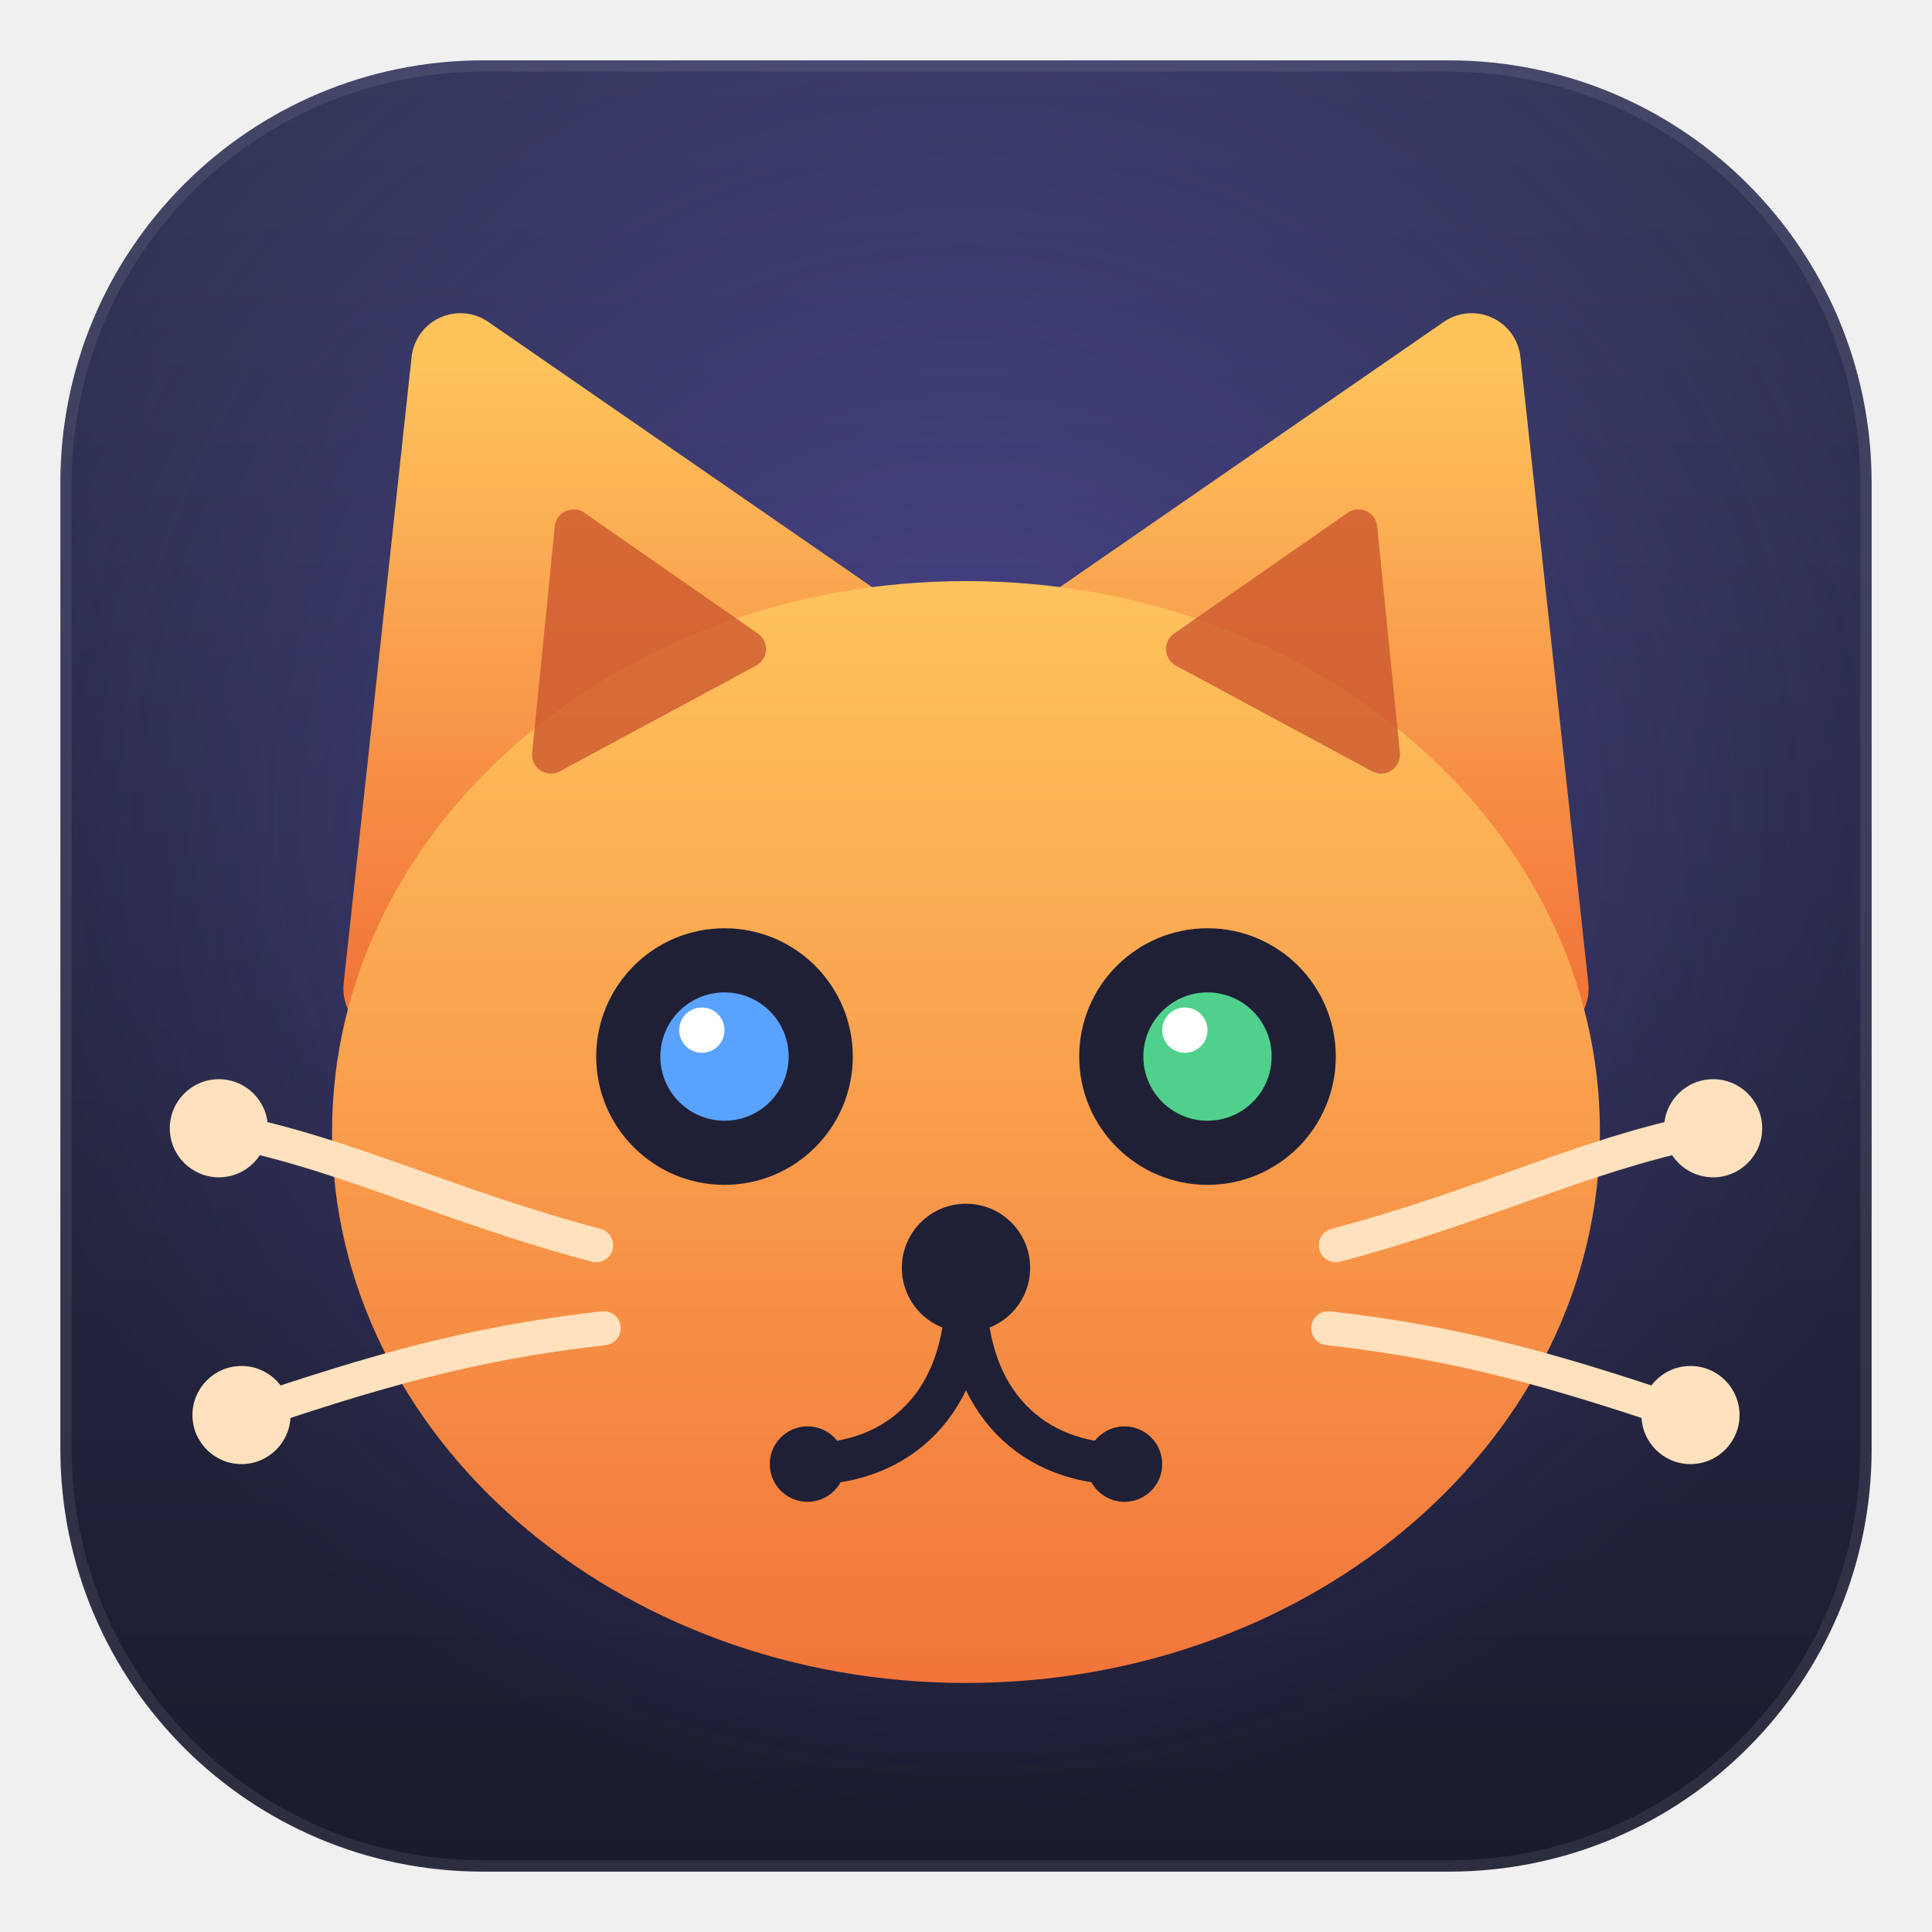
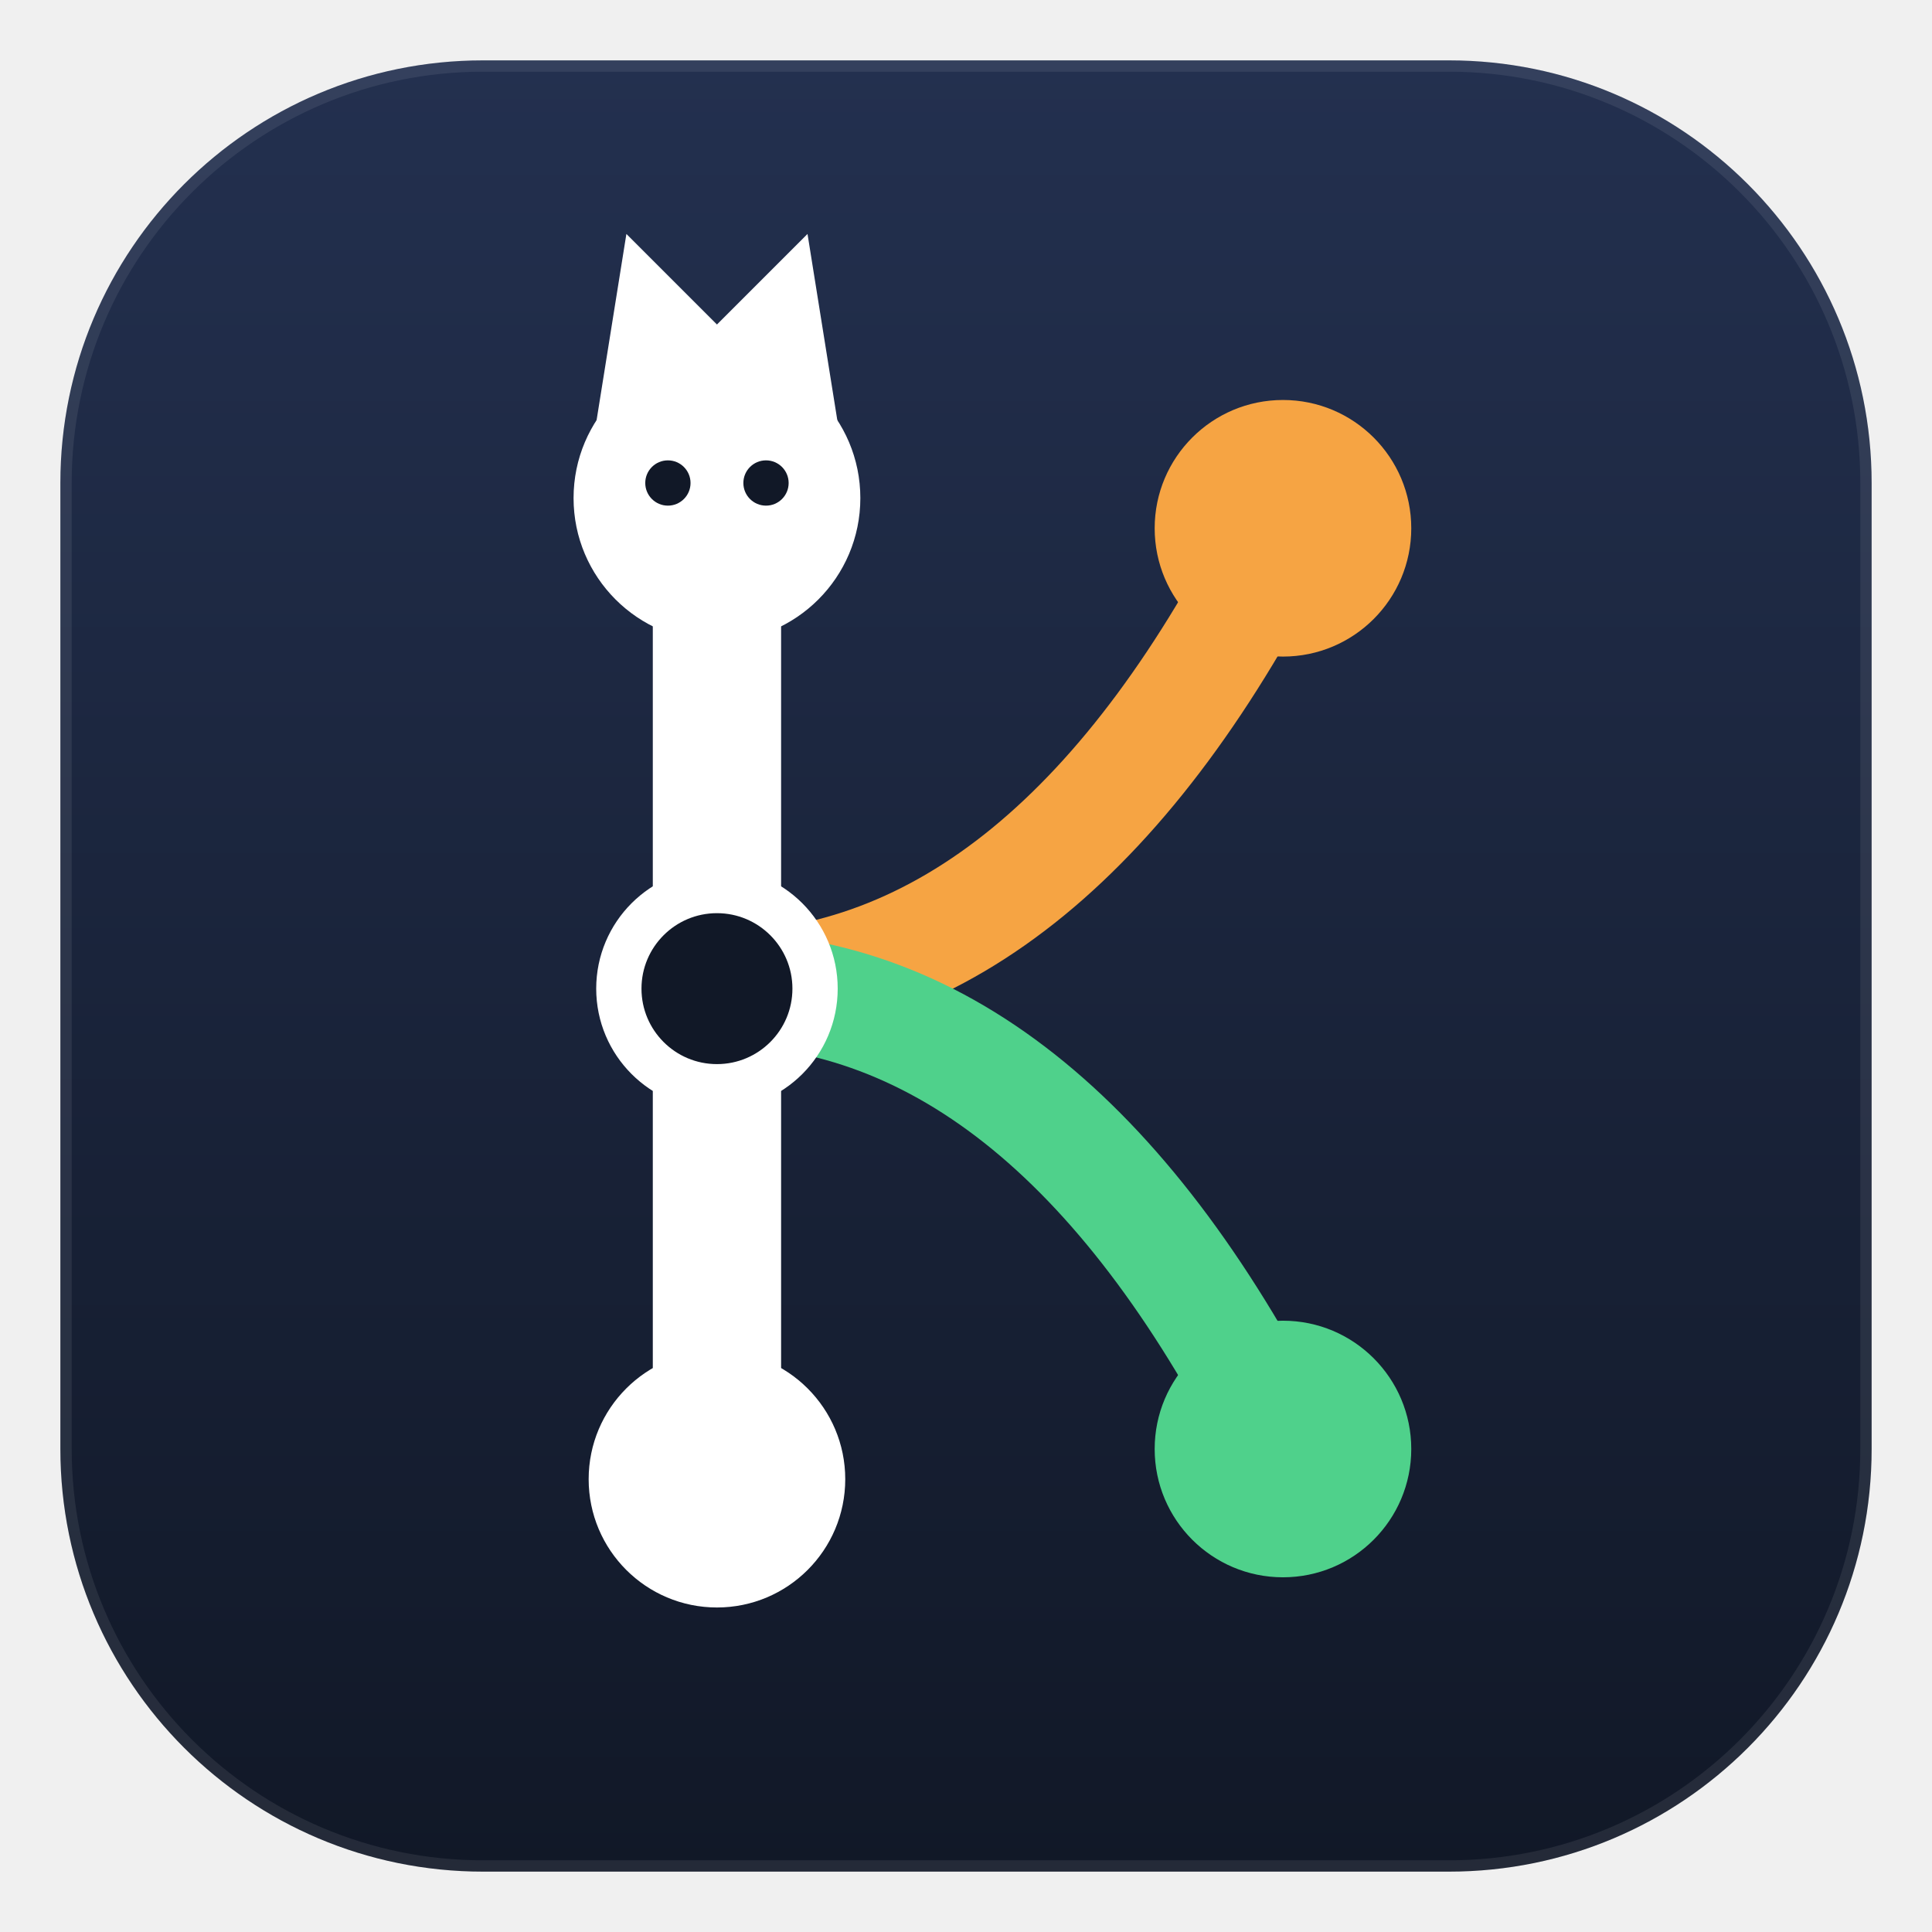
<svg xmlns="http://www.w3.org/2000/svg" viewBox="0 0 512 512" width="512" height="512">
  <defs>
-     <linearGradient id="bg" x1="0" y1="0" x2="0" y2="1">
-       <stop offset="0" stop-color="#34365a" />
-       <stop offset="1" stop-color="#1a1b2e" />
+     <linearGradient id="g" x1="0" y1="0" x2="0" y2="1">
+       <stop offset="0" stop-color="#23304f" />
+       <stop offset="1" stop-color="#111827" />
    </linearGradient>
-     <linearGradient id="fur" x1="0" y1="0" x2="0" y2="1">
-       <stop offset="0" stop-color="#ffc35c" />
-       <stop offset="1" stop-color="#f2753a" />
-     </linearGradient>
-     <radialGradient id="glow" cx="0.5" cy="0.42" r="0.55">
-       <stop offset="0" stop-color="#7c6cff" stop-opacity="0.35" />
-       <stop offset="1" stop-color="#7c6cff" stop-opacity="0" />
-     </radialGradient>
  </defs>
-   <rect x="16" y="16" width="480" height="480" rx="112" fill="url(#bg)" />
-   <rect x="16" y="16" width="480" height="480" rx="112" fill="url(#glow)" />
-   <rect x="17.5" y="17.5" width="477" height="477" rx="110.5" fill="none" stroke="#ffffff" stroke-opacity="0.08" stroke-width="3" />
-   <g fill="url(#fur)" stroke="url(#fur)" stroke-width="26" stroke-linejoin="round">
-     <path d="M104 262 L122 96 L232 172 Z" />
-     <path d="M408 262 L390 96 L280 172 Z" />
+   <rect x="16" y="16" width="480" height="480" rx="112" fill="url(#g)" />
+   <rect x="17.5" y="17.5" width="477" height="477" rx="110.5" fill="none" stroke="#fff" stroke-opacity="0.08" stroke-width="3" />
+   <g fill="#ffffff">
+     <path d="M158 112 L166 62 L196 92 Z" />
+     <path d="M222 112 L214 62 L184 92 Z" />
  </g>
-   <ellipse cx="256" cy="300" rx="168" ry="146" fill="url(#fur)" />
-   <g fill="#c9512c" opacity="0.75">
-     <path d="M146 200 L152 140 L198 172 Z" stroke="#c9512c" stroke-width="10" stroke-linejoin="round" />
-     <path d="M366 200 L360 140 L314 172 Z" stroke="#c9512c" stroke-width="10" stroke-linejoin="round" />
-   </g>
-   <g stroke="#ffe2bd" stroke-width="9" stroke-linecap="round" fill="none">
-     <path d="M158 330 C120 320 92 306 62 300" />
-     <path d="M160 352 C124 356 98 364 68 374" />
-     <path d="M354 330 C392 320 420 306 450 300" />
-     <path d="M352 352 C388 356 414 364 444 374" />
-   </g>
-   <g fill="#ffe2bd">
-     <circle cx="58" cy="299" r="13" />
-     <circle cx="64" cy="375" r="13" />
-     <circle cx="454" cy="299" r="13" />
-     <circle cx="448" cy="375" r="13" />
-   </g>
-   <g>
-     <circle cx="192" cy="280" r="34" fill="#1f2036" />
-     <circle cx="192" cy="280" r="17" fill="#5aa2ff" />
-     <circle cx="186" cy="273" r="6" fill="#ffffff" />
-     <circle cx="320" cy="280" r="34" fill="#1f2036" />
-     <circle cx="320" cy="280" r="17" fill="#4fd18b" />
-     <circle cx="314" cy="273" r="6" fill="#ffffff" />
-   </g>
-   <path d="M256 342 C256 372 238 388 214 388 M256 342 C256 372 274 388 298 388" fill="none" stroke="#1f2036" stroke-width="11" stroke-linecap="round" />
-   <circle cx="256" cy="336" r="17" fill="#1f2036" />
-   <circle cx="214" cy="388" r="10" fill="#1f2036" />
-   <circle cx="298" cy="388" r="10" fill="#1f2036" />
+   <path d="M190 132 V392" stroke="#ffffff" stroke-width="34" stroke-linecap="round" fill="none" />
+   <path d="M190 262 C250 262 300 220 340 140" stroke="#f6a443" stroke-width="30" stroke-linecap="round" fill="none" />
+   <path d="M190 262 C250 262 300 304 340 384" stroke="#4fd18b" stroke-width="30" stroke-linecap="round" fill="none" />
+   <circle cx="190" cy="132" r="38" fill="#ffffff" />
+   <circle cx="190" cy="392" r="34" fill="#ffffff" />
+   <circle cx="340" cy="140" r="34" fill="#f6a443" />
+   <circle cx="340" cy="384" r="34" fill="#4fd18b" />
+   <circle cx="190" cy="262" r="26" fill="#111827" stroke="#ffffff" stroke-width="12" />
+   <circle cx="177" cy="128" r="6" fill="#111827" />
+   <circle cx="203" cy="128" r="6" fill="#111827" />
</svg>
